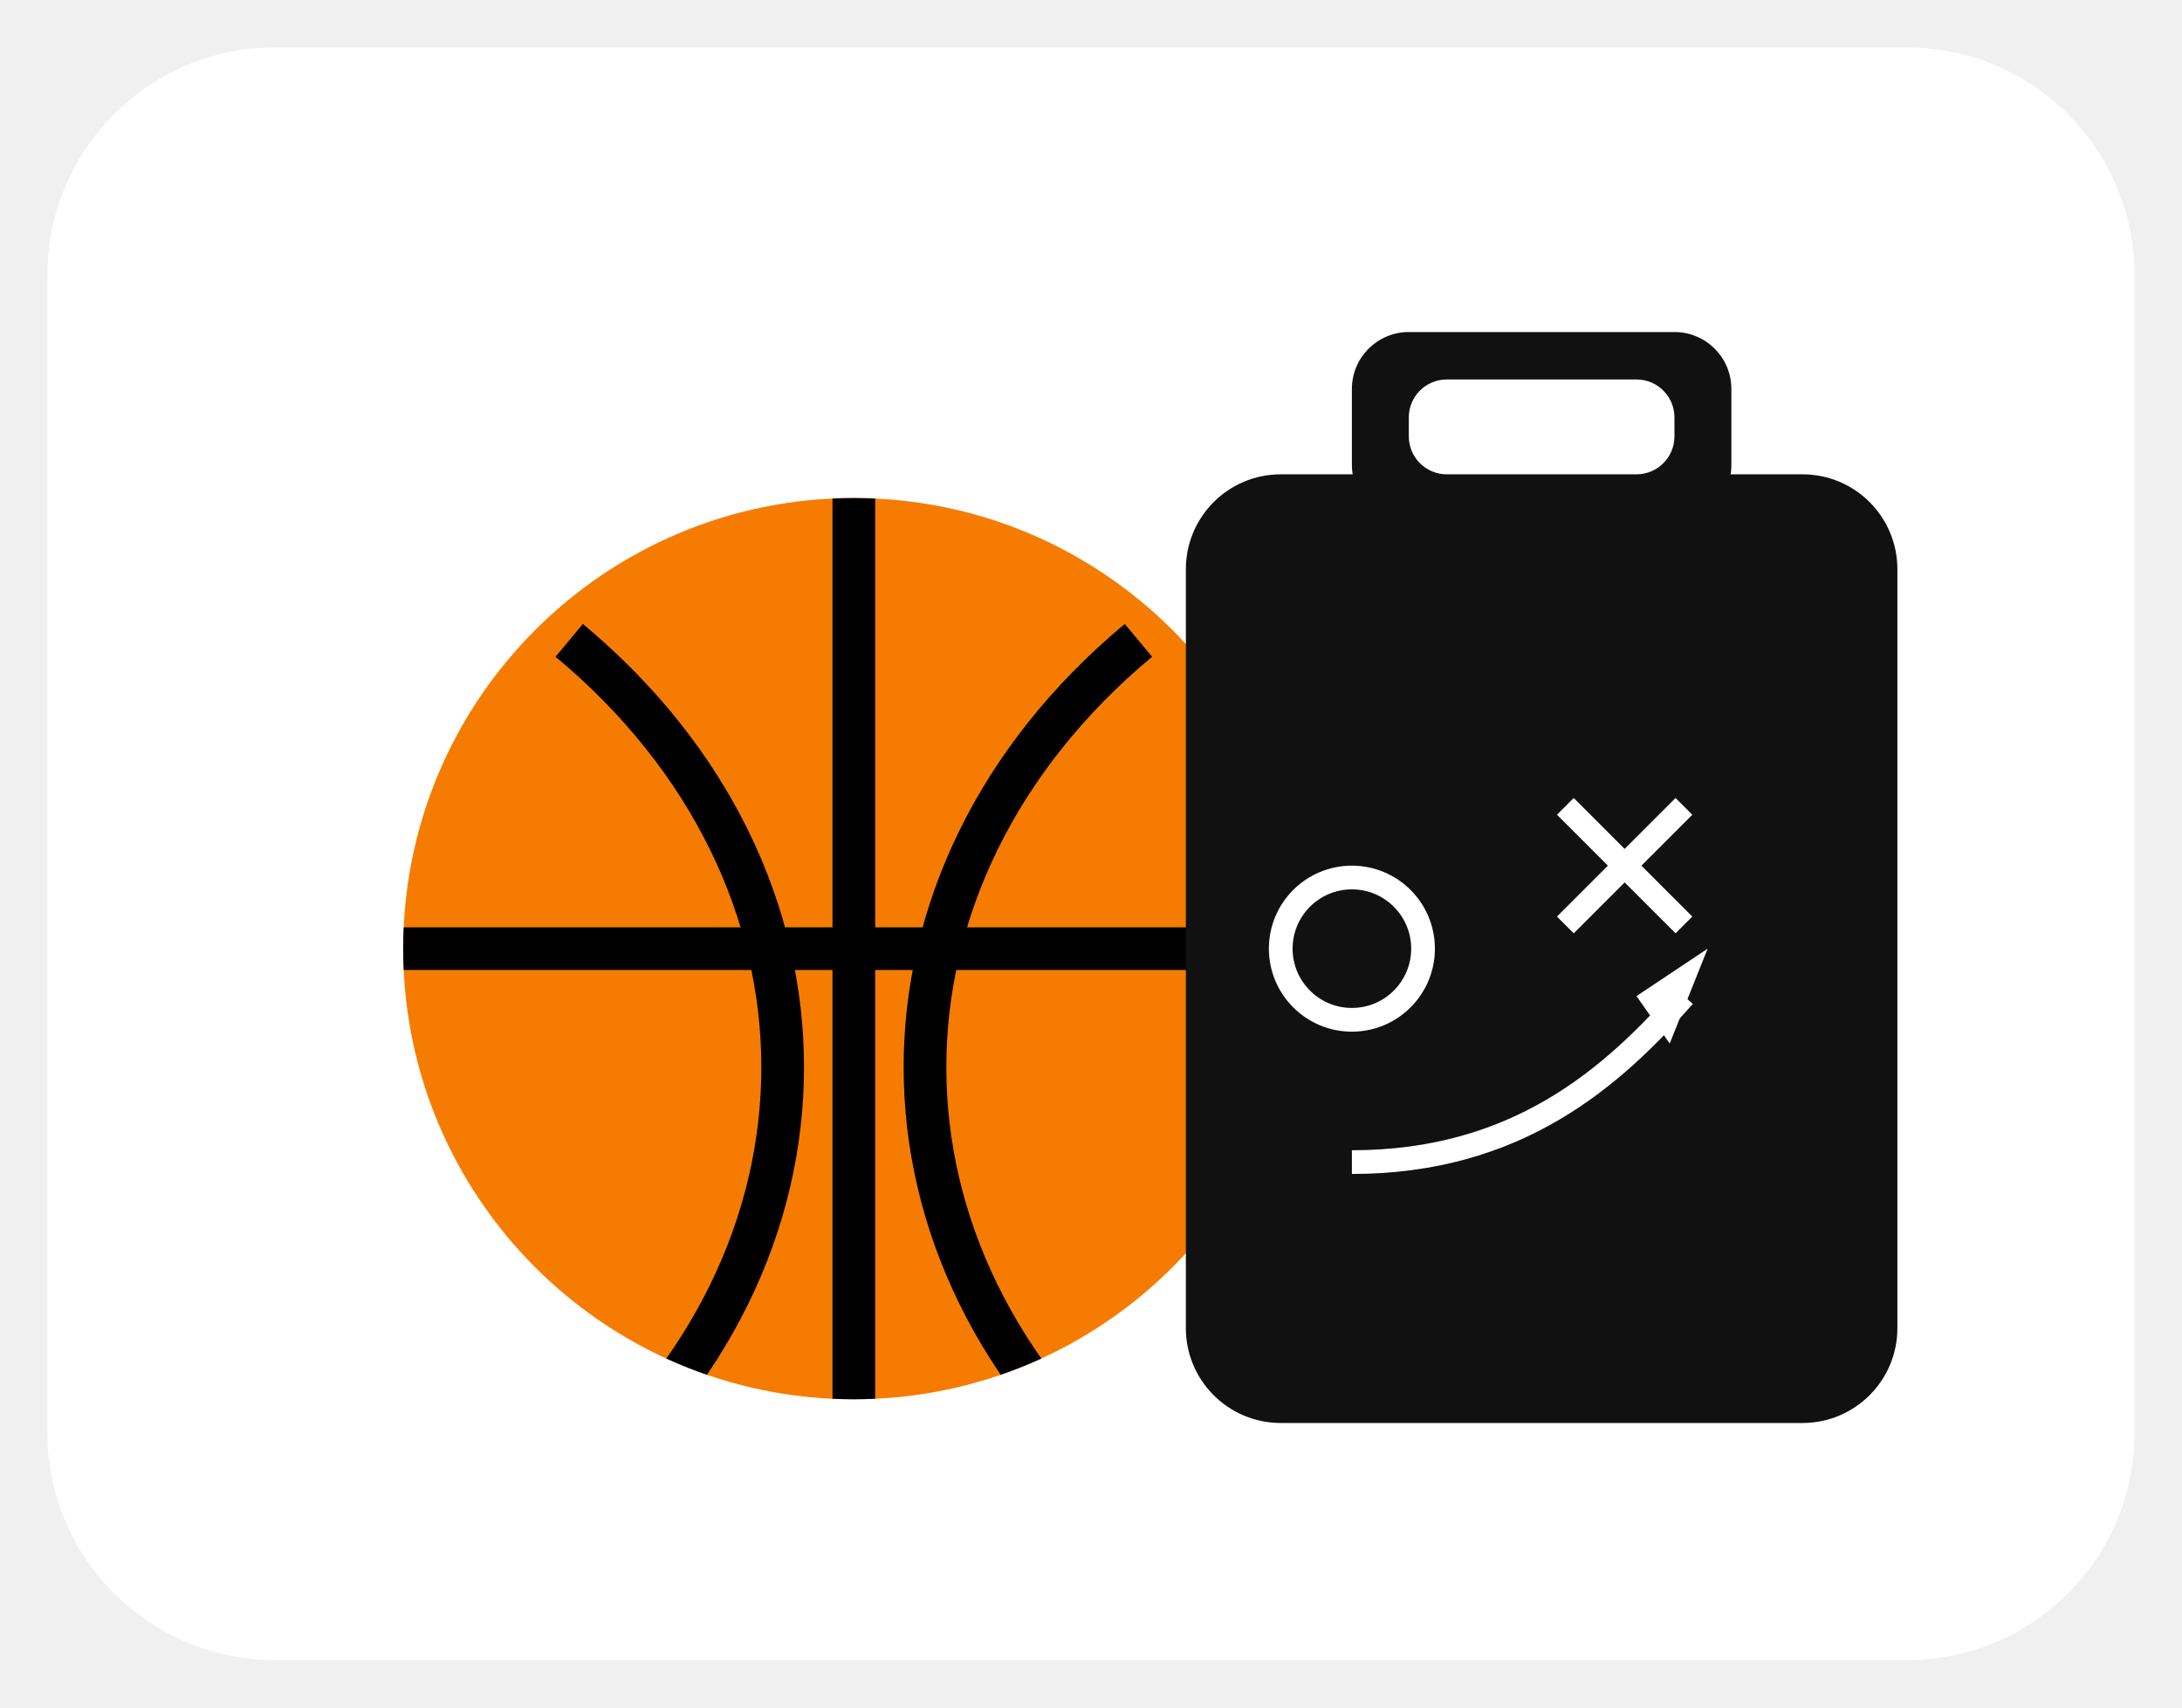
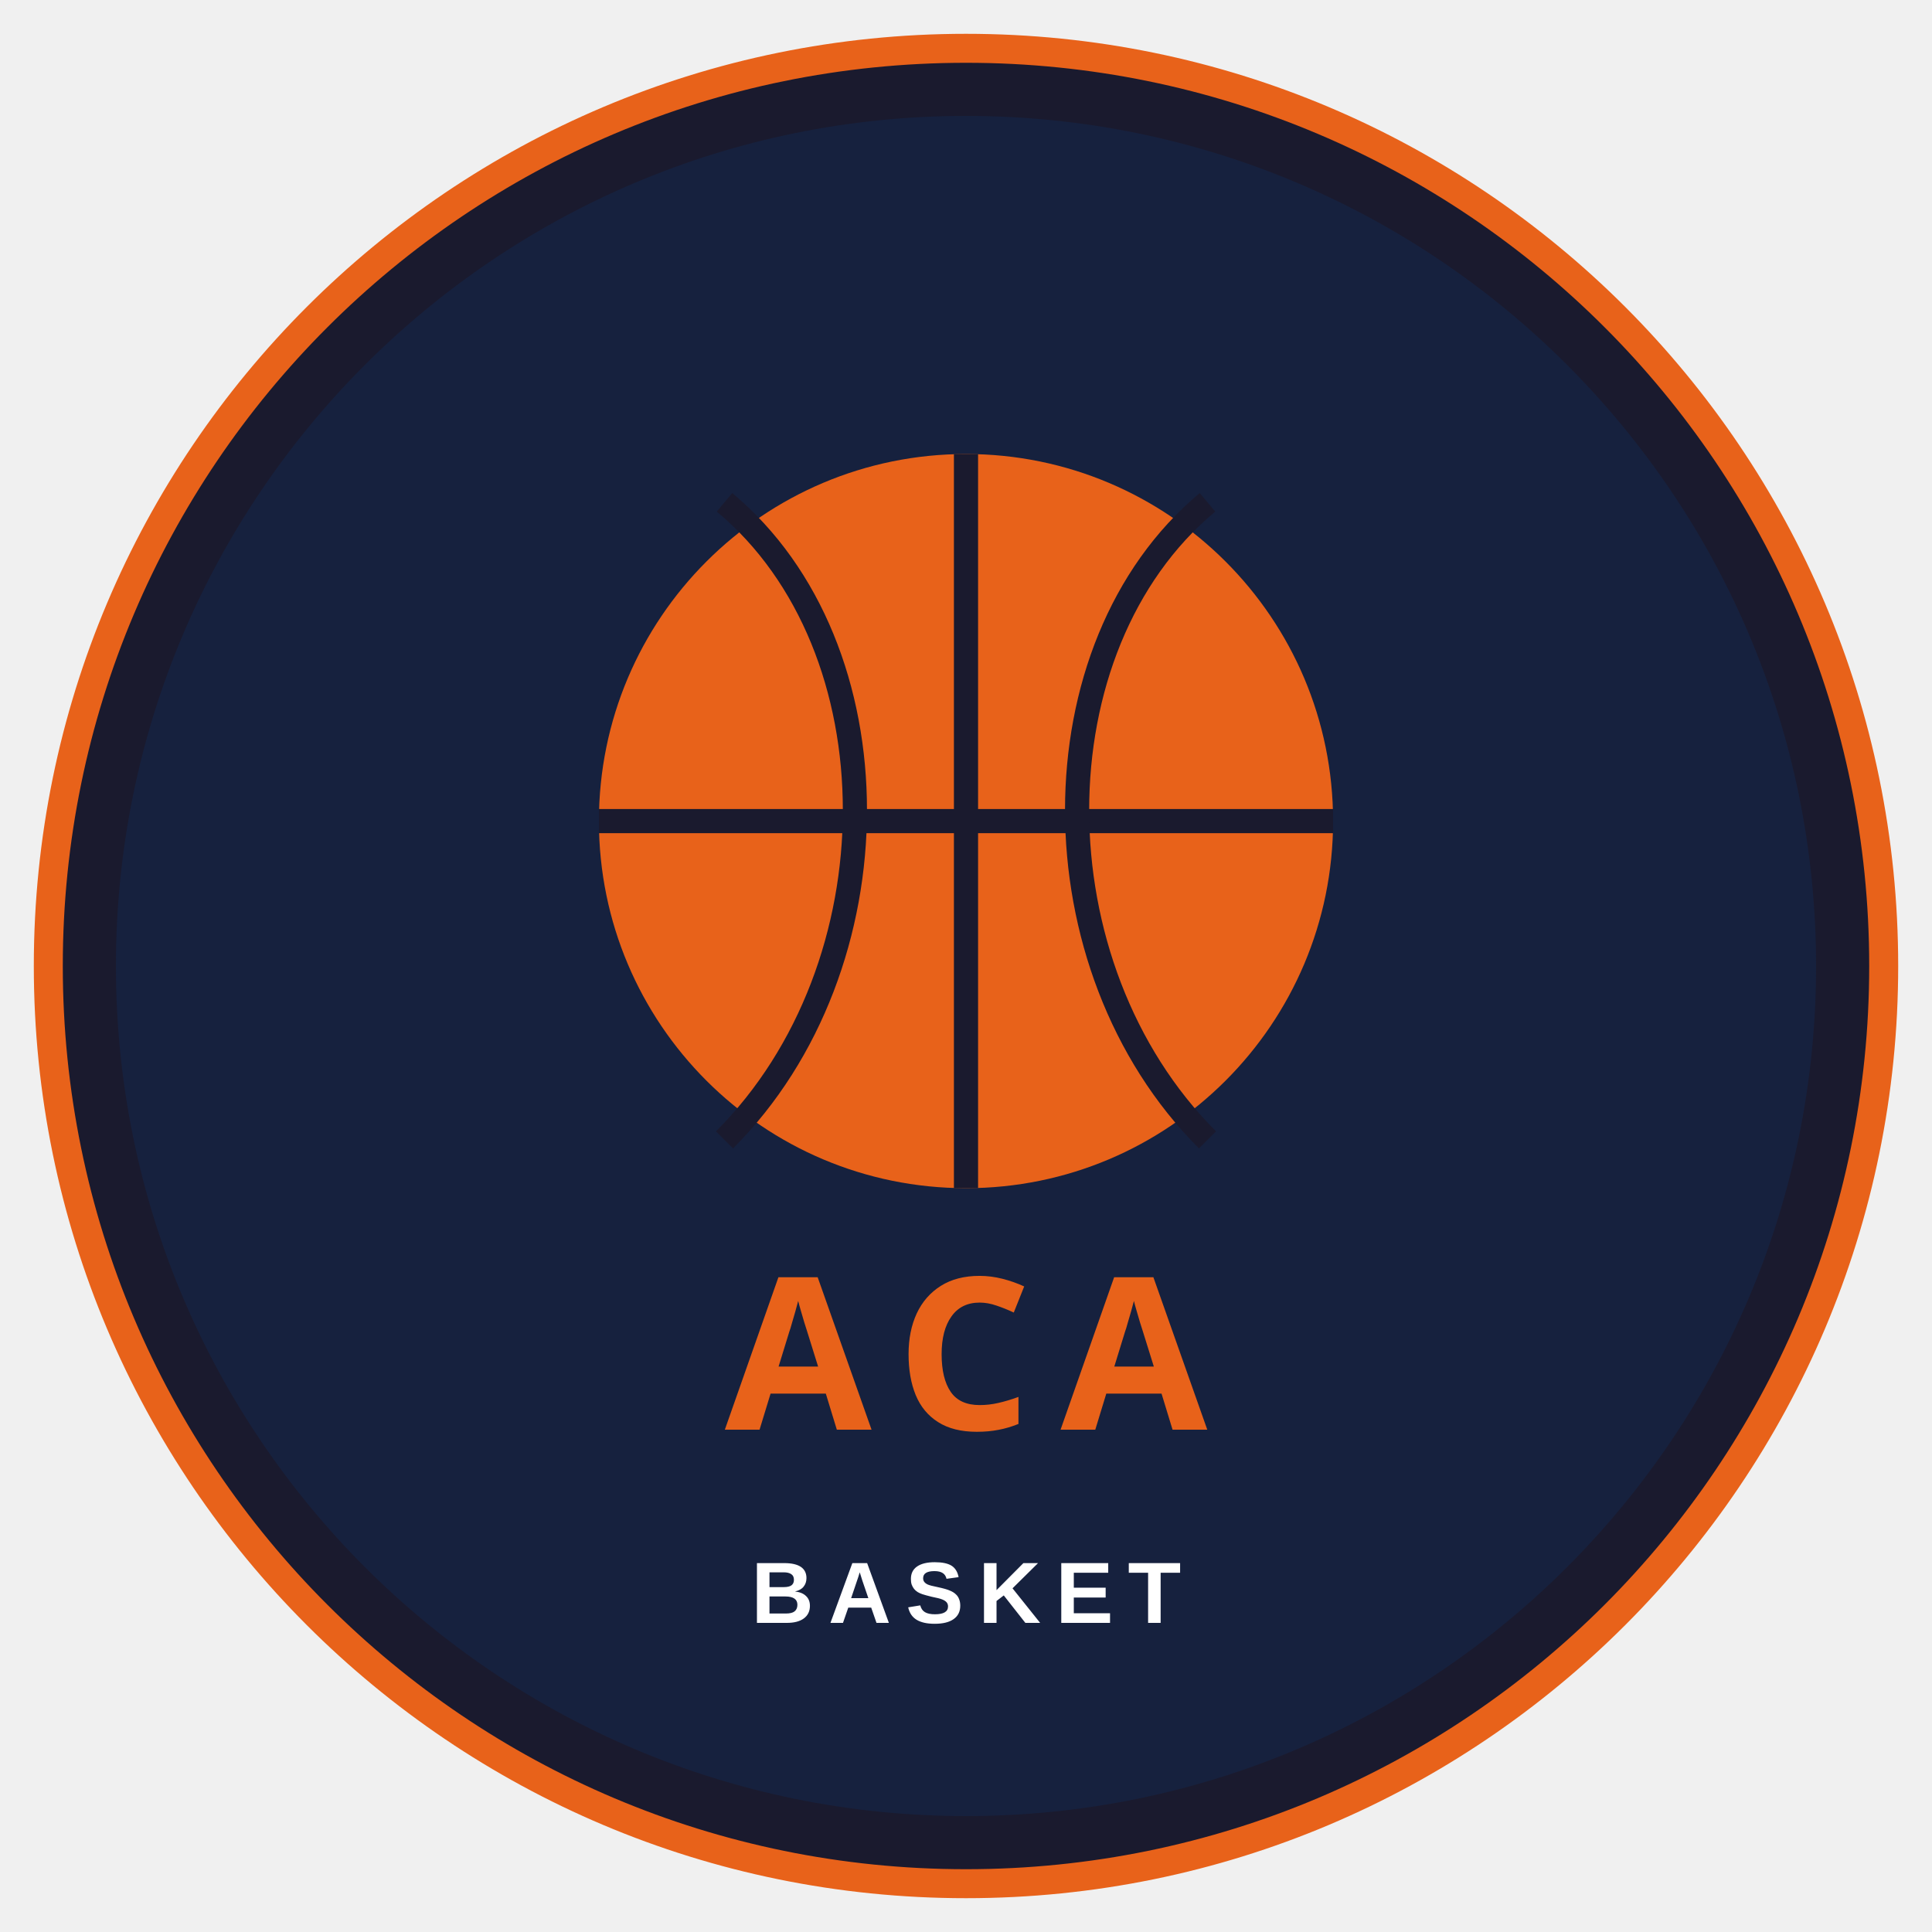
- <svg xmlns="http://www.w3.org/2000/svg" width="460" height="360" viewBox="0 0 460 360">
-   <rect x="10" y="10" width="440" height="340" rx="48" fill="#FFFFFF" />
-   <defs>
-     <clipPath id="basketClip">
-       <circle cx="180" cy="200" r="95" />
-     </clipPath>
-   </defs>
-   <circle cx="180" cy="200" r="95" fill="#F57C00" />
-   <g clip-path="url(#basketClip)">
-     <path d="M85 200h190" stroke="#000000" stroke-width="9" />
-     <path d="M180 105v190" stroke="#000000" stroke-width="9" />
-     <path d="M120 135c60 50 60 130 0 180" stroke="#000000" stroke-width="9" fill="none" />
-     <path d="M240 135c-60 50-60 130 0 180" stroke="#000000" stroke-width="9" fill="none" />
+ <svg xmlns="http://www.w3.org/2000/svg" width="200" height="200" viewBox="0 0 200 200">
+   <circle cx="100" cy="100" r="95" fill="#1a1a2e" />
+   <circle cx="100" cy="100" r="88" fill="#16213e" />
+   <circle cx="100" cy="85" r="38" fill="#e8621a" />
+   <g stroke="#1a1a2e" stroke-width="2.5" fill="none">
+     <path d="M62 85h76" />
+     <path d="M100 47v76" />
+     <path d="M75 52c18 15 18 48 0 66" />
+     <path d="M125 52c-18 15-18 48 0 66" />
  </g>
-   <rect x="250" y="100" width="150" height="200" rx="20" fill="#111111" />
-   <rect x="285" y="70" width="80" height="40" rx="12" fill="#111111" />
-   <rect x="297" y="80" width="56" height="20" rx="8" fill="#FFFFFF" />
-   <circle cx="285" cy="200" r="15" stroke="#FFFFFF" stroke-width="5" fill="none" />
-   <line x1="330" y1="170" x2="355" y2="195" stroke="#FFFFFF" stroke-width="5" />
-   <line x1="355" y1="170" x2="330" y2="195" stroke="#FFFFFF" stroke-width="5" />
-   <path d="M285 245c35 0 55-18 70-35" stroke="#FFFFFF" stroke-width="5" fill="none" />
-   <polygon points="345,210 360,200 352,220" fill="#FFFFFF" />
+   <text x="100" y="148" text-anchor="middle" font-family="Arial Black, sans-serif" font-size="22" font-weight="900" fill="#e8621a" letter-spacing="3">ACA</text>
+   <text x="100" y="168" text-anchor="middle" font-family="Arial, sans-serif" font-size="9" font-weight="600" fill="#ffffff" letter-spacing="1.5">BASKET</text>
+   <circle cx="100" cy="100" r="95" fill="none" stroke="#e8621a" stroke-width="3" />
</svg>
